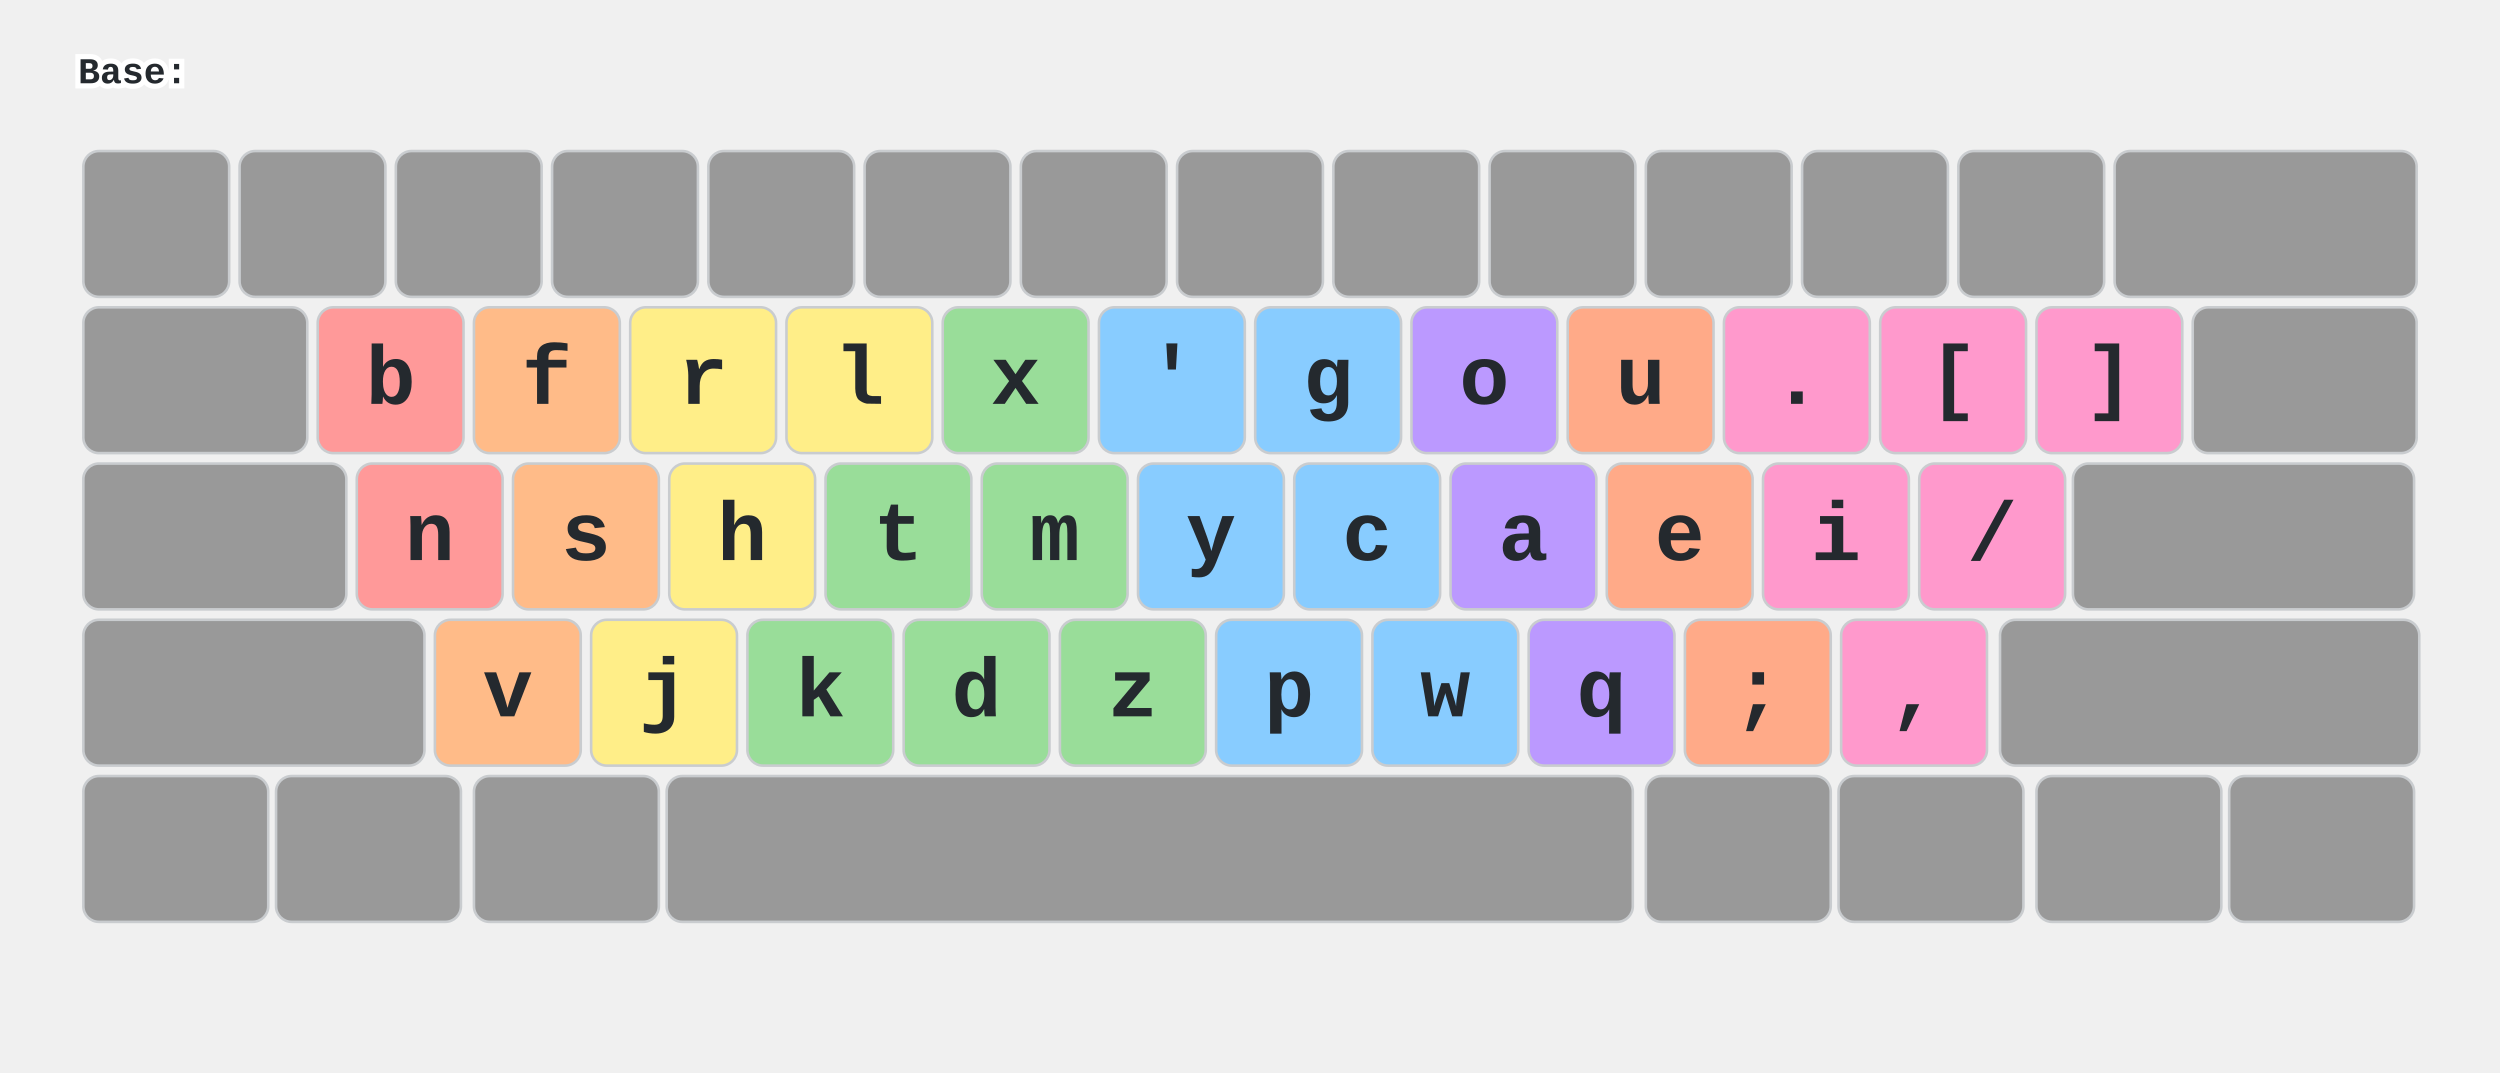
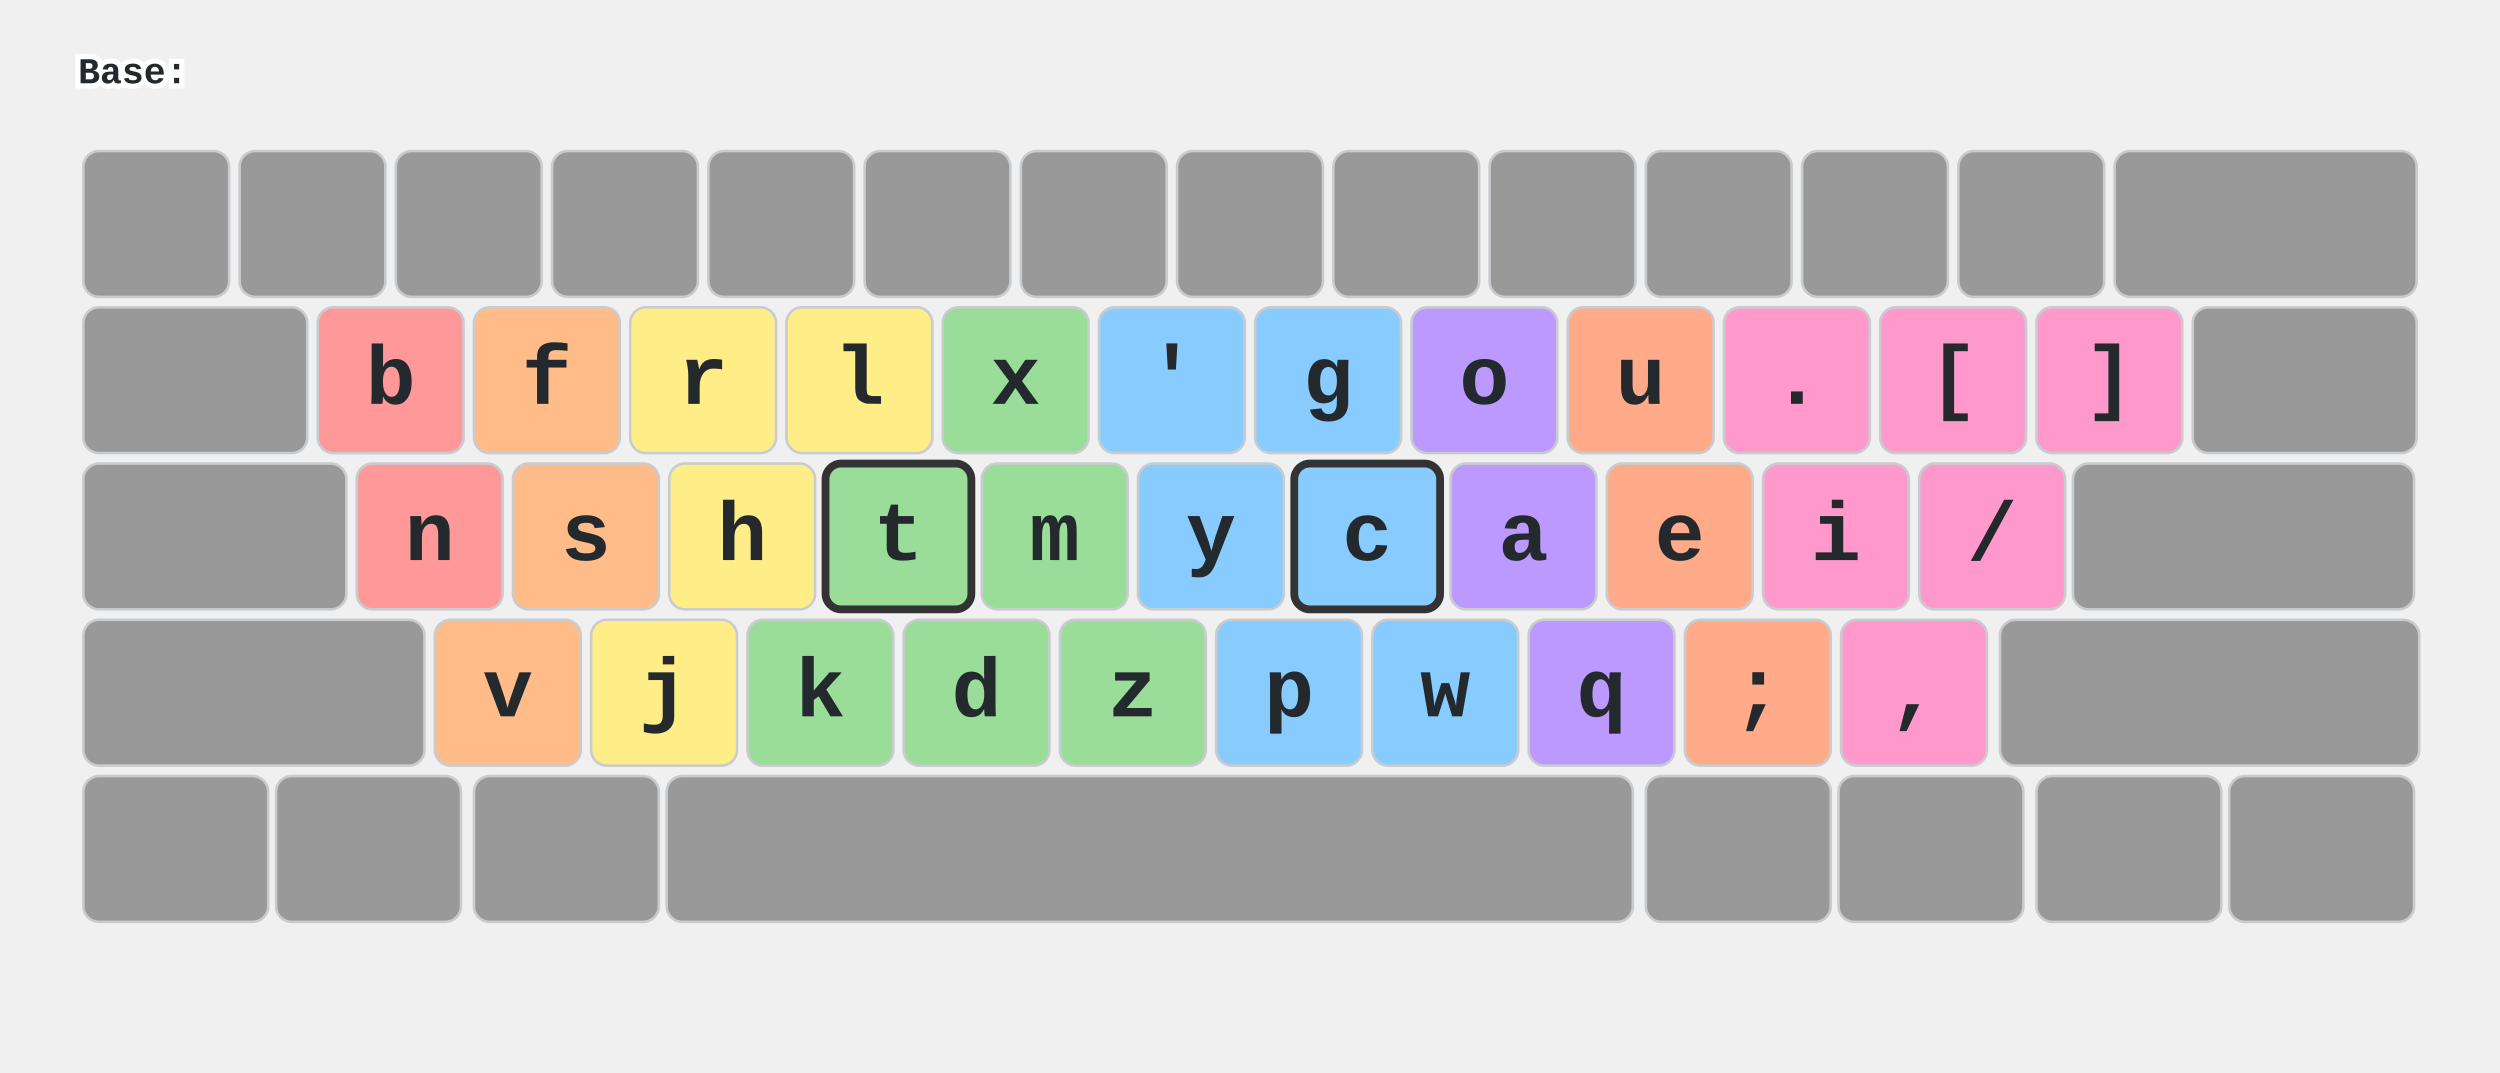
<svg xmlns="http://www.w3.org/2000/svg" width="960" height="412" viewBox="0 0 960 412" class="keymap">
  <style>/* inherit to force styles through use tags */
svg path {
    fill: inherit;
}

/* font and background color specifications */
svg.keymap {
    font-family: SFMono-Regular,Consolas,Liberation Mono,Menlo,monospace;
    font-size: 14px;
    font-kerning: normal;
    text-rendering: optimizeLegibility;
    fill: #24292e;
}

/* default key styling */
rect.key {
    fill: #f6f8fa;
}

rect.key, rect.combo {
    stroke: #c9cccf;
    stroke-width: 1;
}

/* default key side styling, only used is draw_key_sides is set */
rect.side {
    filter: brightness(90%);
}

/* color accent for combo boxes */
rect.combo, rect.combo-separate {
    fill: #cdf;
}

/* color accent for held keys */
rect.held, rect.combo.held {
    fill: #fdd;
}

/* color accent for ghost (optional) keys */
rect.ghost, rect.combo.ghost {
    stroke-dasharray: 4, 4;
    stroke-width: 2;
}

text {
    text-anchor: middle;
    dominant-baseline: middle;
}

/* styling for layer labels */
text.label {
    font-weight: bold;
    text-anchor: start;
    stroke: white;
    stroke-width: 4;
    paint-order: stroke;
}

/* styling for optional footer */
text.footer {
    text-anchor: end;
    dominant-baseline: auto;
    stroke: white;
    stroke-width: 4;
    paint-order: stroke;
}

/* styling for combo tap, and key non-tap label text */
text.combo, text.hold, text.shifted, text.left, text.right {
    font-size: 11px;
}

text.hold {
    text-anchor: middle;
    dominant-baseline: auto;
}

text.shifted {
    text-anchor: middle;
    dominant-baseline: hanging;
}

text.left {
    text-anchor: start;
}

text.right {
    text-anchor: end;
}

text.layer-activator {
    text-decoration: underline;
}

/* styling for hold/shifted label text in combo box */
text.combo.hold, text.combo.shifted, text.combo.left, text.combo.right {
    font-size: 8px;
}

/* lighter symbol for transparent keys */
text.trans {
    fill: #7b7e81;
}

/* styling for combo dendrons */
path.combo {
    stroke-width: 1;
    stroke: gray;
    fill: none;
}

/* Start Tabler Icons Cleanup */
/* cannot use height/width with glyphs */
.icon-tabler &gt; path {
    fill: inherit;
    stroke: inherit;
    stroke-width: 2;
}
/* hide tabler's default box */
.icon-tabler &gt; path[stroke="none"][fill="none"] {
    visibility: hidden;
}
/* End Tabler Icons Cleanup */


                    /* Grey out number row, modifiers, and spacebar by keypos */
                    .keypos-0 rect, .keypos-1 rect, .keypos-2 rect, .keypos-3 rect,
                    .keypos-4 rect, .keypos-5 rect, .keypos-6 rect, .keypos-7 rect,
                    .keypos-8 rect, .keypos-9 rect, .keypos-10 rect, .keypos-11 rect,
                    .keypos-12 rect, .keypos-13 rect,
                    .keypos-14 rect, .keypos-27 rect, .keypos-28 rect, .keypos-40 rect,
                    .keypos-41 rect, .keypos-52 rect,
                    .keypos-53 rect, .keypos-54 rect, .keypos-55 rect, .keypos-56 rect,
                    .keypos-57 rect, .keypos-58 rect, .keypos-59 rect, .keypos-60 rect
                    { fill: #999999 !important; }
                    /* Increase legend size */
                    .tap { font-size: 32px; font-weight: 900; }
+                     /* Homing key borders (F and J positions on home row) */
+                     .keypos-32 rect, .keypos-35 rect {
+                         stroke: #333333 !important;
+                         stroke-width: 3 !important;
+                     }
                    /* Fingermap colors (per-key targeting) */
                    .keypos-15 rect { fill: #ff9999 !important; }
.keypos-16 rect { fill: #ffbb88 !important; }
.keypos-17 rect { fill: #ffee88 !important; }
.keypos-18 rect { fill: #ffee88 !important; }
.keypos-19 rect { fill: #99dd99 !important; }
.keypos-20 rect { fill: #88ccff !important; }
.keypos-21 rect { fill: #88ccff !important; }
.keypos-22 rect { fill: #bb99ff !important; }
.keypos-23 rect { fill: #ffaa88 !important; }
.keypos-24 rect { fill: #ff99cc !important; }
.keypos-25 rect { fill: #ff99cc !important; }
.keypos-26 rect { fill: #ff99cc !important; }
.keypos-29 rect { fill: #ff9999 !important; }
.keypos-30 rect { fill: #ffbb88 !important; }
.keypos-31 rect { fill: #ffee88 !important; }
.keypos-32 rect { fill: #99dd99 !important; }
.keypos-33 rect { fill: #99dd99 !important; }
.keypos-34 rect { fill: #88ccff !important; }
.keypos-35 rect { fill: #88ccff !important; }
.keypos-36 rect { fill: #bb99ff !important; }
.keypos-37 rect { fill: #ffaa88 !important; }
.keypos-38 rect { fill: #ff99cc !important; }
.keypos-39 rect { fill: #ff99cc !important; }
.keypos-42 rect { fill: #ffbb88 !important; }
.keypos-43 rect { fill: #ffee88 !important; }
.keypos-44 rect { fill: #99dd99 !important; }
.keypos-45 rect { fill: #99dd99 !important; }
.keypos-46 rect { fill: #99dd99 !important; }
.keypos-47 rect { fill: #88ccff !important; }
.keypos-48 rect { fill: #88ccff !important; }
.keypos-49 rect { fill: #bb99ff !important; }
.keypos-50 rect { fill: #ffaa88 !important; }
.keypos-51 rect { fill: #ff99cc !important; }
                </style>
  <g transform="translate(30, 0)" class="layer-Base">
    <text x="0" y="28" class="label" id="Base">Base:</text>
    <g transform="translate(0, 56)">
      <g transform="translate(30, 30)" class="key keypos-0">
        <rect rx="6" ry="6" x="-28" y="-28" width="56" height="56" class="key" />
      </g>
      <g transform="translate(90, 30)" class="key keypos-1">
        <rect rx="6" ry="6" x="-28" y="-28" width="56" height="56" class="key" />
      </g>
      <g transform="translate(150, 30)" class="key keypos-2">
        <rect rx="6" ry="6" x="-28" y="-28" width="56" height="56" class="key" />
      </g>
      <g transform="translate(210, 30)" class="key keypos-3">
        <rect rx="6" ry="6" x="-28" y="-28" width="56" height="56" class="key" />
      </g>
      <g transform="translate(270, 30)" class="key keypos-4">
        <rect rx="6" ry="6" x="-28" y="-28" width="56" height="56" class="key" />
      </g>
      <g transform="translate(330, 30)" class="key keypos-5">
        <rect rx="6" ry="6" x="-28" y="-28" width="56" height="56" class="key" />
      </g>
      <g transform="translate(390, 30)" class="key keypos-6">
        <rect rx="6" ry="6" x="-28" y="-28" width="56" height="56" class="key" />
      </g>
      <g transform="translate(450, 30)" class="key keypos-7">
        <rect rx="6" ry="6" x="-28" y="-28" width="56" height="56" class="key" />
      </g>
      <g transform="translate(510, 30)" class="key keypos-8">
        <rect rx="6" ry="6" x="-28" y="-28" width="56" height="56" class="key" />
      </g>
      <g transform="translate(570, 30)" class="key keypos-9">
        <rect rx="6" ry="6" x="-28" y="-28" width="56" height="56" class="key" />
      </g>
      <g transform="translate(630, 30)" class="key keypos-10">
        <rect rx="6" ry="6" x="-28" y="-28" width="56" height="56" class="key" />
      </g>
      <g transform="translate(690, 30)" class="key keypos-11">
        <rect rx="6" ry="6" x="-28" y="-28" width="56" height="56" class="key" />
      </g>
      <g transform="translate(750, 30)" class="key keypos-12">
        <rect rx="6" ry="6" x="-28" y="-28" width="56" height="56" class="key" />
      </g>
      <g transform="translate(840, 30)" class="key keypos-13">
        <rect rx="6" ry="6" x="-58" y="-28" width="116" height="56" class="key" />
      </g>
      <g transform="translate(45, 90)" class="key keypos-14">
        <rect rx="6" ry="6" x="-43" y="-28" width="86" height="56" class="key" />
      </g>
      <g transform="translate(120, 90)" class="key keypos-15">
        <rect rx="6" ry="6" x="-28" y="-28" width="56" height="56" class="key" />
        <text x="0" y="0" class="key tap">b</text>
      </g>
      <g transform="translate(180, 90)" class="key keypos-16">
        <rect rx="6" ry="6" x="-28" y="-28" width="56" height="56" class="key" />
        <text x="0" y="0" class="key tap">f</text>
      </g>
      <g transform="translate(240, 90)" class="key keypos-17">
        <rect rx="6" ry="6" x="-28" y="-28" width="56" height="56" class="key" />
        <text x="0" y="0" class="key tap">r</text>
      </g>
      <g transform="translate(300, 90)" class="key keypos-18">
        <rect rx="6" ry="6" x="-28" y="-28" width="56" height="56" class="key" />
        <text x="0" y="0" class="key tap">l</text>
      </g>
      <g transform="translate(360, 90)" class="key keypos-19">
        <rect rx="6" ry="6" x="-28" y="-28" width="56" height="56" class="key" />
        <text x="0" y="0" class="key tap">x</text>
      </g>
      <g transform="translate(420, 90)" class="key keypos-20">
        <rect rx="6" ry="6" x="-28" y="-28" width="56" height="56" class="key" />
        <text x="0" y="0" class="key tap">'</text>
      </g>
      <g transform="translate(480, 90)" class="key keypos-21">
        <rect rx="6" ry="6" x="-28" y="-28" width="56" height="56" class="key" />
        <text x="0" y="0" class="key tap">g</text>
      </g>
      <g transform="translate(540, 90)" class="key keypos-22">
        <rect rx="6" ry="6" x="-28" y="-28" width="56" height="56" class="key" />
        <text x="0" y="0" class="key tap">o</text>
      </g>
      <g transform="translate(600, 90)" class="key keypos-23">
        <rect rx="6" ry="6" x="-28" y="-28" width="56" height="56" class="key" />
        <text x="0" y="0" class="key tap">u</text>
      </g>
      <g transform="translate(660, 90)" class="key keypos-24">
        <rect rx="6" ry="6" x="-28" y="-28" width="56" height="56" class="key" />
        <text x="0" y="0" class="key tap">.</text>
      </g>
      <g transform="translate(720, 90)" class="key keypos-25">
        <rect rx="6" ry="6" x="-28" y="-28" width="56" height="56" class="key" />
        <text x="0" y="0" class="key tap">[</text>
      </g>
      <g transform="translate(780, 90)" class="key keypos-26">
        <rect rx="6" ry="6" x="-28" y="-28" width="56" height="56" class="key" />
        <text x="0" y="0" class="key tap">]</text>
      </g>
      <g transform="translate(855, 90)" class="key keypos-27">
        <rect rx="6" ry="6" x="-43" y="-28" width="86" height="56" class="key" />
      </g>
      <g transform="translate(52, 150)" class="key keypos-28">
        <rect rx="6" ry="6" x="-50" y="-28" width="101" height="56" class="key" />
      </g>
      <g transform="translate(135, 150)" class="key keypos-29">
        <rect rx="6" ry="6" x="-28" y="-28" width="56" height="56" class="key" />
        <text x="0" y="0" class="key tap">n</text>
      </g>
      <g transform="translate(195, 150)" class="key keypos-30">
        <rect rx="6" ry="6" x="-28" y="-28" width="56" height="56" class="key" />
        <text x="0" y="0" class="key tap">s</text>
      </g>
      <g transform="translate(255, 150)" class="key keypos-31">
        <rect rx="6" ry="6" x="-28" y="-28" width="56" height="56" class="key" />
        <text x="0" y="0" class="key tap">h</text>
      </g>
      <g transform="translate(315, 150)" class="key keypos-32">
        <rect rx="6" ry="6" x="-28" y="-28" width="56" height="56" class="key" />
        <text x="0" y="0" class="key tap">t</text>
      </g>
      <g transform="translate(375, 150)" class="key keypos-33">
        <rect rx="6" ry="6" x="-28" y="-28" width="56" height="56" class="key" />
        <text x="0" y="0" class="key tap">m</text>
      </g>
      <g transform="translate(435, 150)" class="key keypos-34">
        <rect rx="6" ry="6" x="-28" y="-28" width="56" height="56" class="key" />
        <text x="0" y="0" class="key tap">y</text>
      </g>
      <g transform="translate(495, 150)" class="key keypos-35">
        <rect rx="6" ry="6" x="-28" y="-28" width="56" height="56" class="key" />
        <text x="0" y="0" class="key tap">c</text>
      </g>
      <g transform="translate(555, 150)" class="key keypos-36">
        <rect rx="6" ry="6" x="-28" y="-28" width="56" height="56" class="key" />
        <text x="0" y="0" class="key tap">a</text>
      </g>
      <g transform="translate(615, 150)" class="key keypos-37">
        <rect rx="6" ry="6" x="-28" y="-28" width="56" height="56" class="key" />
        <text x="0" y="0" class="key tap">e</text>
      </g>
      <g transform="translate(675, 150)" class="key keypos-38">
        <rect rx="6" ry="6" x="-28" y="-28" width="56" height="56" class="key" />
        <text x="0" y="0" class="key tap">i</text>
      </g>
      <g transform="translate(735, 150)" class="key keypos-39">
        <rect rx="6" ry="6" x="-28" y="-28" width="56" height="56" class="key" />
        <text x="0" y="0" class="key tap">/</text>
      </g>
      <g transform="translate(832, 150)" class="key keypos-40">
        <rect rx="6" ry="6" x="-66" y="-28" width="131" height="56" class="key" />
      </g>
      <g transform="translate(68, 210)" class="key keypos-41">
        <rect rx="6" ry="6" x="-66" y="-28" width="131" height="56" class="key" />
      </g>
      <g transform="translate(165, 210)" class="key keypos-42">
        <rect rx="6" ry="6" x="-28" y="-28" width="56" height="56" class="key" />
        <text x="0" y="0" class="key tap">v</text>
      </g>
      <g transform="translate(225, 210)" class="key keypos-43">
        <rect rx="6" ry="6" x="-28" y="-28" width="56" height="56" class="key" />
        <text x="0" y="0" class="key tap">j</text>
      </g>
      <g transform="translate(285, 210)" class="key keypos-44">
        <rect rx="6" ry="6" x="-28" y="-28" width="56" height="56" class="key" />
        <text x="0" y="0" class="key tap">k</text>
      </g>
      <g transform="translate(345, 210)" class="key keypos-45">
        <rect rx="6" ry="6" x="-28" y="-28" width="56" height="56" class="key" />
        <text x="0" y="0" class="key tap">d</text>
      </g>
      <g transform="translate(405, 210)" class="key keypos-46">
        <rect rx="6" ry="6" x="-28" y="-28" width="56" height="56" class="key" />
        <text x="0" y="0" class="key tap">z</text>
      </g>
      <g transform="translate(465, 210)" class="key keypos-47">
        <rect rx="6" ry="6" x="-28" y="-28" width="56" height="56" class="key" />
        <text x="0" y="0" class="key tap">p</text>
      </g>
      <g transform="translate(525, 210)" class="key keypos-48">
        <rect rx="6" ry="6" x="-28" y="-28" width="56" height="56" class="key" />
        <text x="0" y="0" class="key tap">w</text>
      </g>
      <g transform="translate(585, 210)" class="key keypos-49">
        <rect rx="6" ry="6" x="-28" y="-28" width="56" height="56" class="key" />
        <text x="0" y="0" class="key tap">q</text>
      </g>
      <g transform="translate(645, 210)" class="key keypos-50">
        <rect rx="6" ry="6" x="-28" y="-28" width="56" height="56" class="key" />
        <text x="0" y="0" class="key tap">;</text>
      </g>
      <g transform="translate(705, 210)" class="key keypos-51">
        <rect rx="6" ry="6" x="-28" y="-28" width="56" height="56" class="key" />
        <text x="0" y="0" class="key tap">,</text>
      </g>
      <g transform="translate(818, 210)" class="key keypos-52">
        <rect rx="6" ry="6" x="-80" y="-28" width="161" height="56" class="key" />
      </g>
      <g transform="translate(38, 270)" class="key keypos-53">
        <rect rx="6" ry="6" x="-36" y="-28" width="71" height="56" class="key" />
      </g>
      <g transform="translate(112, 270)" class="key keypos-54">
        <rect rx="6" ry="6" x="-36" y="-28" width="71" height="56" class="key" />
      </g>
      <g transform="translate(188, 270)" class="key keypos-55">
        <rect rx="6" ry="6" x="-36" y="-28" width="71" height="56" class="key" />
      </g>
      <g transform="translate(412, 270)" class="key keypos-56">
        <rect rx="6" ry="6" x="-186" y="-28" width="371" height="56" class="key" />
      </g>
      <g transform="translate(638, 270)" class="key keypos-57">
        <rect rx="6" ry="6" x="-36" y="-28" width="71" height="56" class="key" />
      </g>
      <g transform="translate(712, 270)" class="key keypos-58">
        <rect rx="6" ry="6" x="-36" y="-28" width="71" height="56" class="key" />
      </g>
      <g transform="translate(788, 270)" class="key keypos-59">
        <rect rx="6" ry="6" x="-36" y="-28" width="71" height="56" class="key" />
      </g>
      <g transform="translate(862, 270)" class="key keypos-60">
        <rect rx="6" ry="6" x="-36" y="-28" width="71" height="56" class="key" />
      </g>
    </g>
  </g>
</svg>
